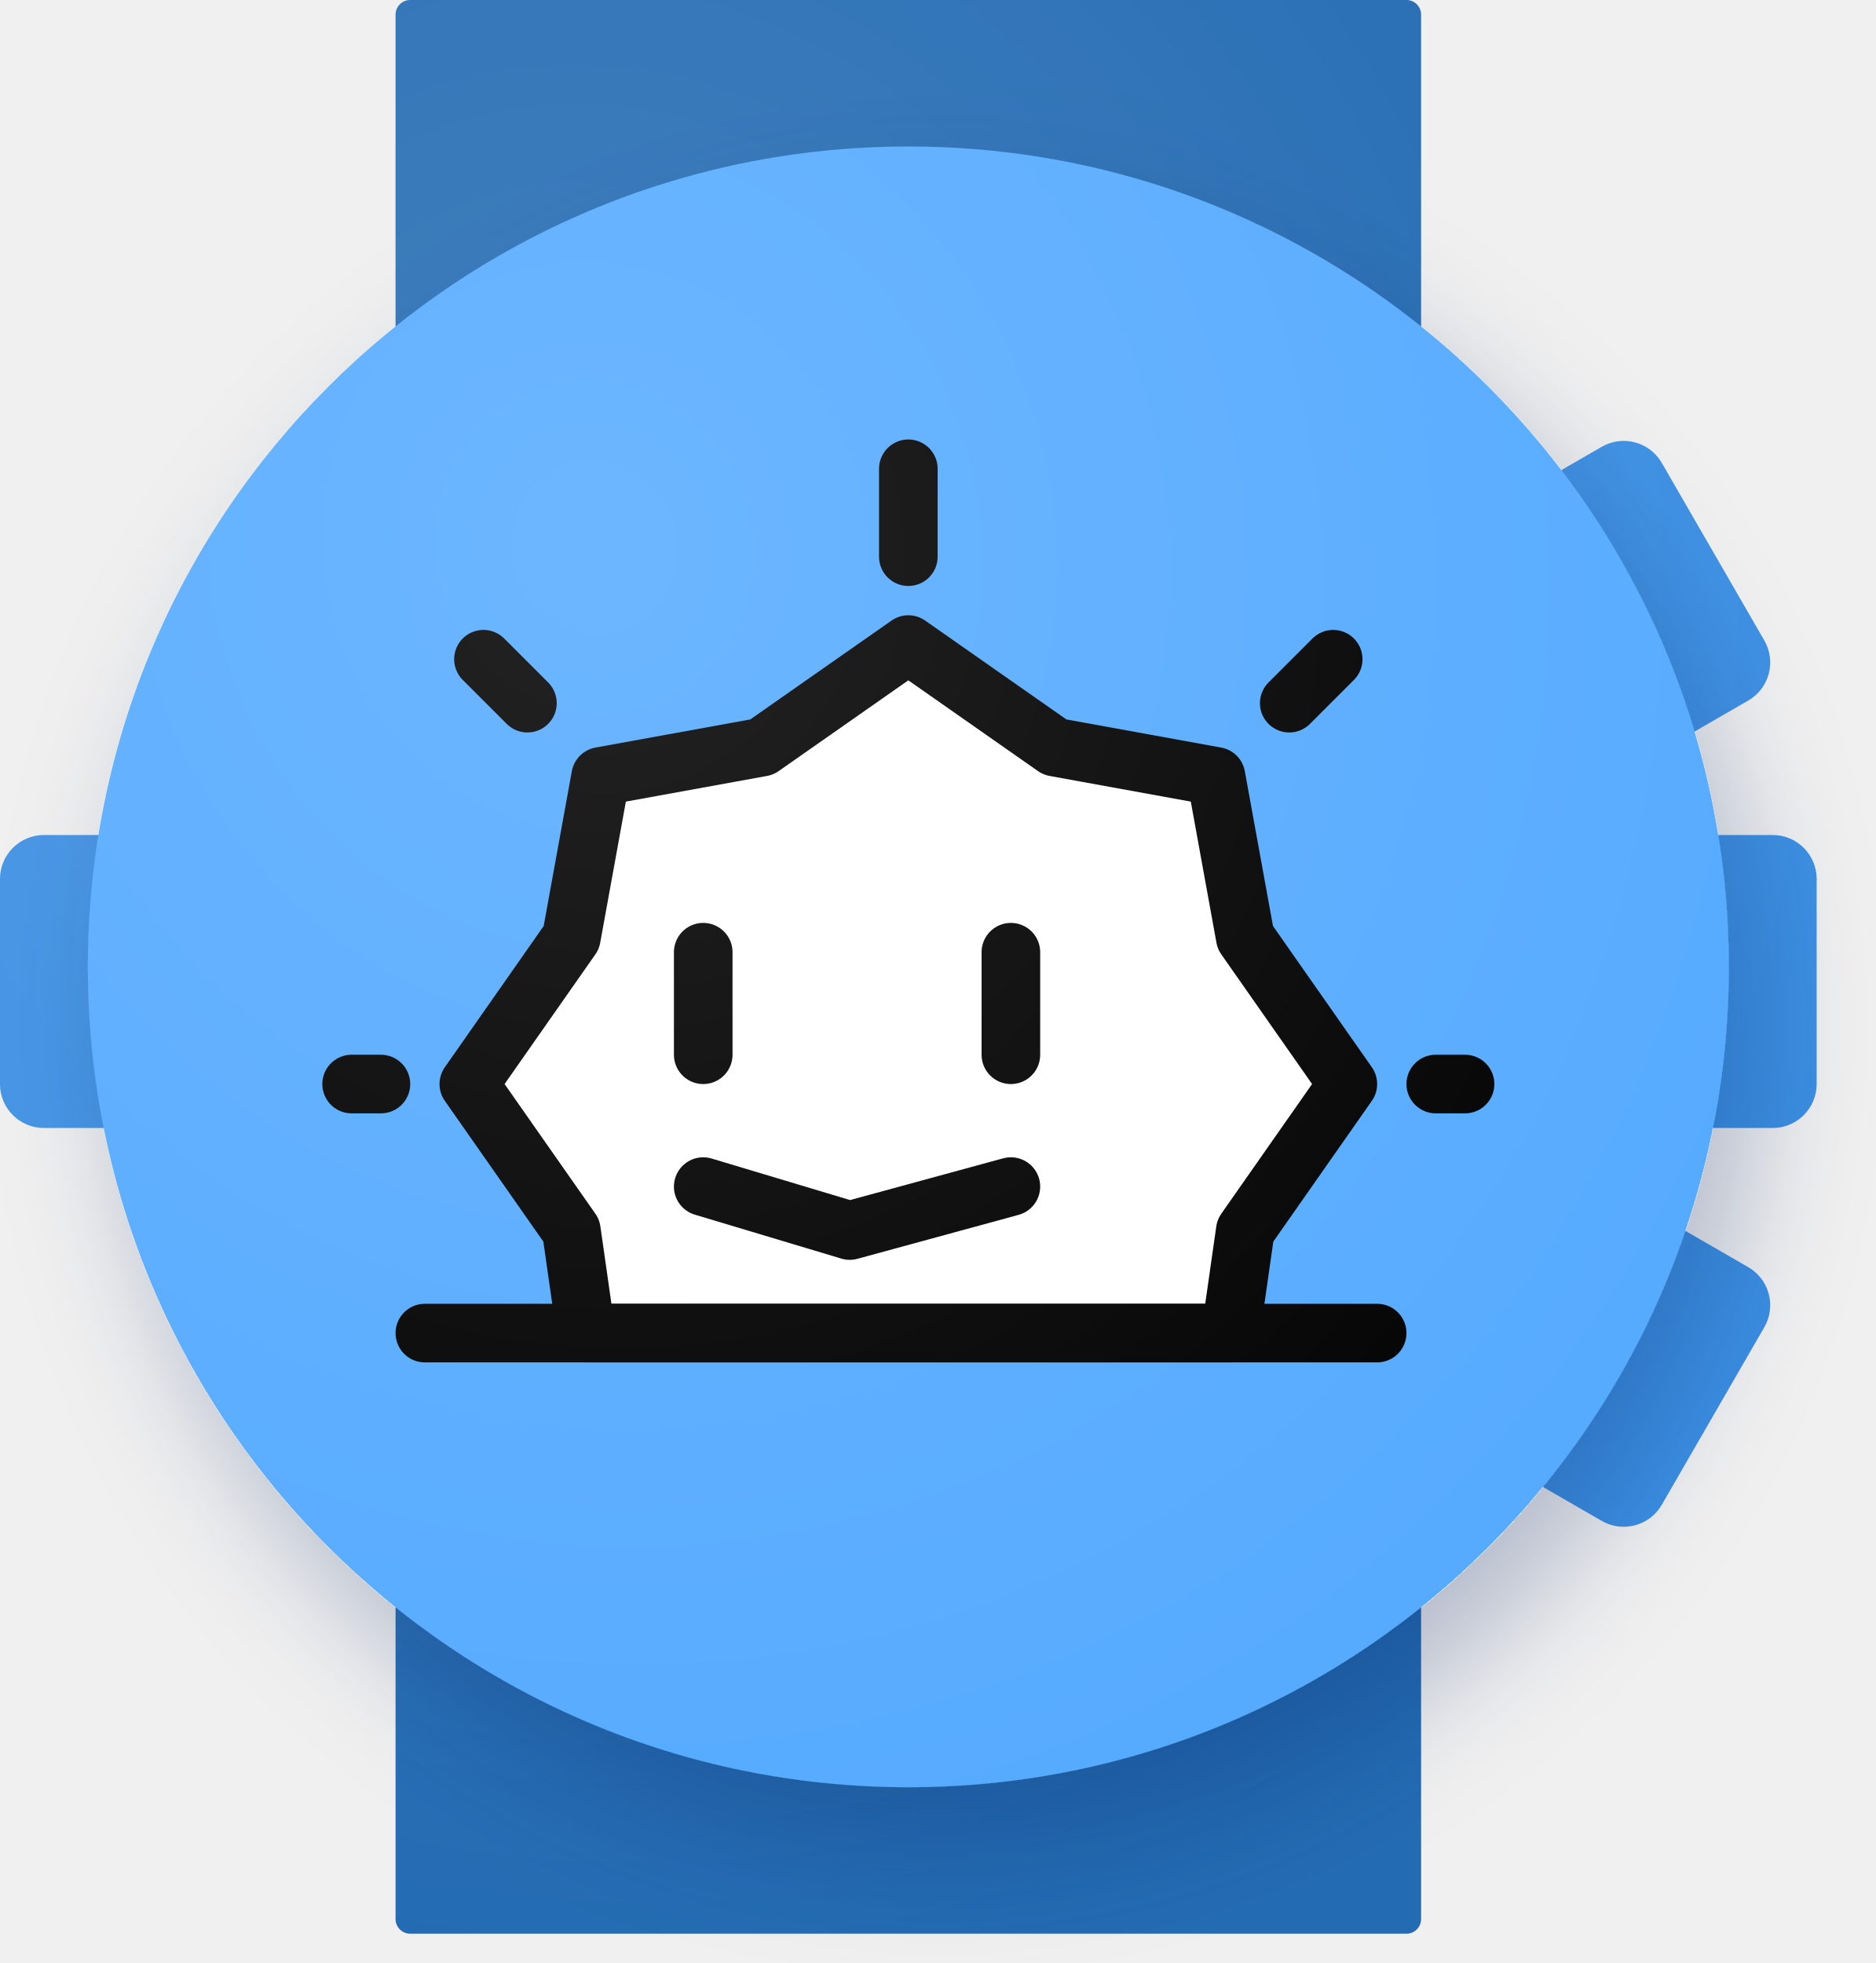
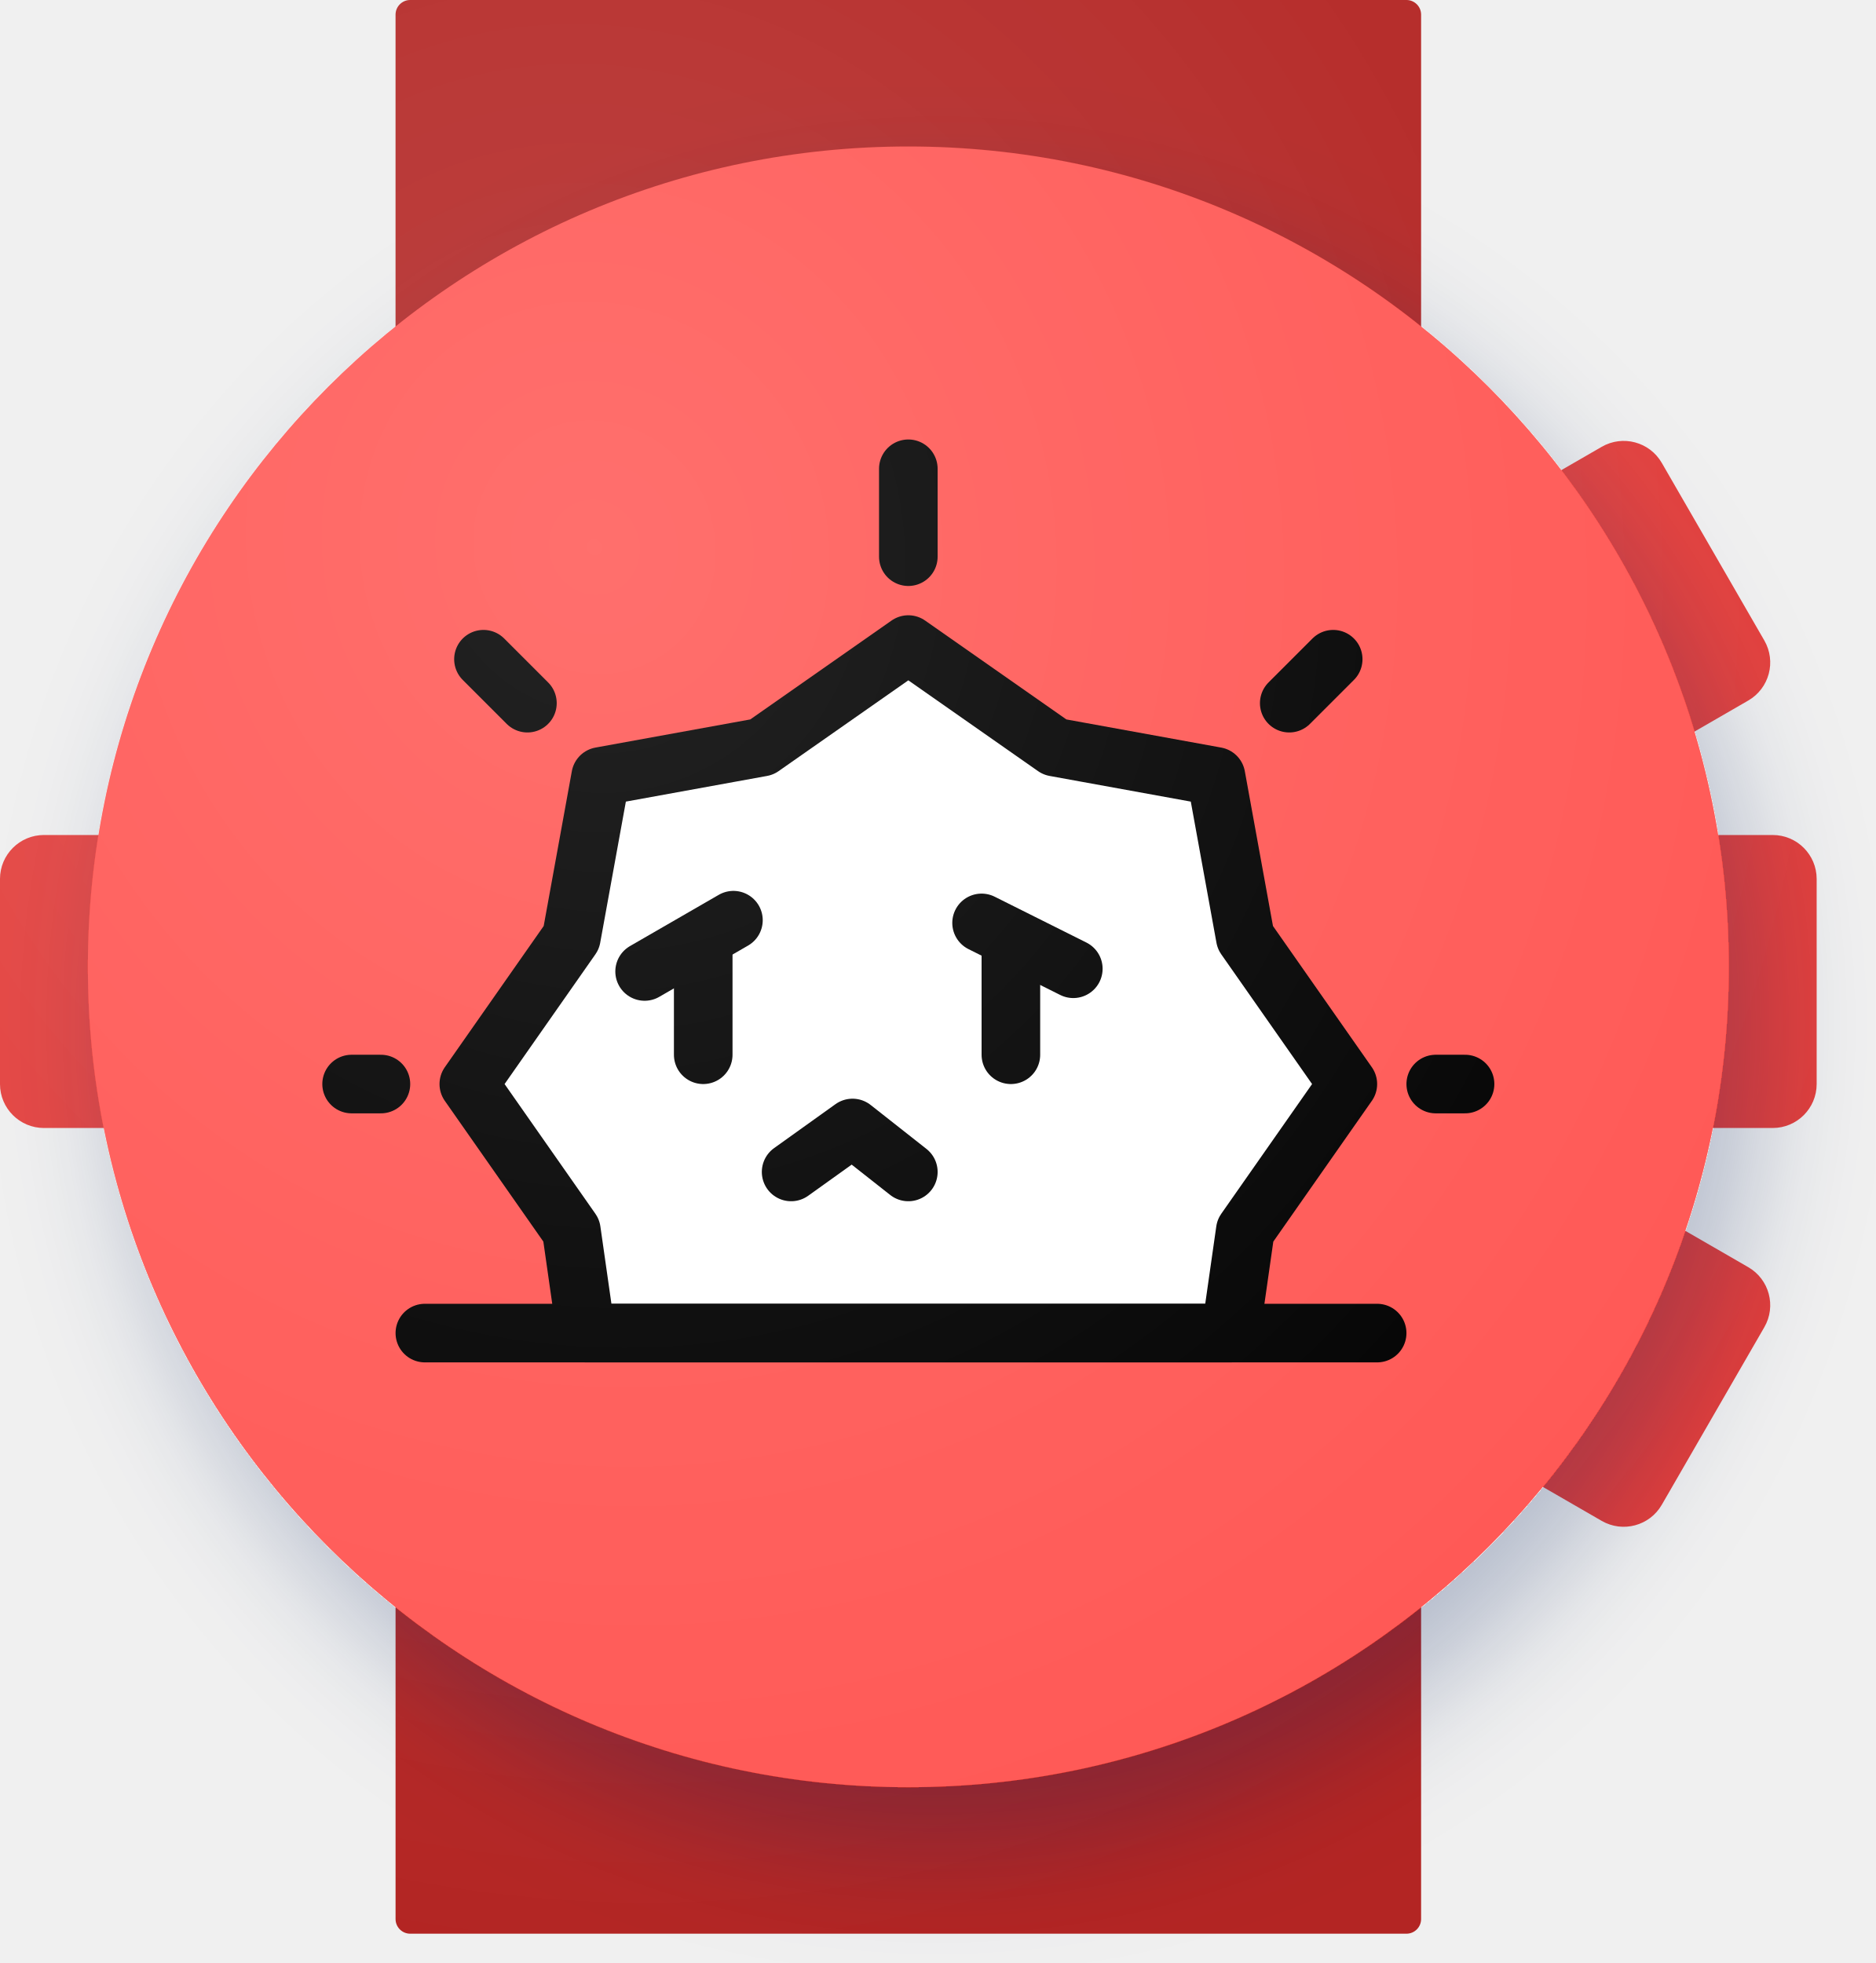
<svg xmlns="http://www.w3.org/2000/svg" width="128" height="134" viewBox="0 0 128 134" fill="none">
-   <rect x="27" width="70" height="132" rx="1" fill="#236BB3" />
-   <path d="M0 60C0 58.343 1.343 57 3 57H8V77H3C1.343 77 0 75.657 0 74V60Z" fill="#3B8FE3" />
-   <path d="M116 57H121C122.657 57 124 58.343 124 60V74C124 75.657 122.657 77 121 77H116V57Z" fill="#3B8FE3" />
-   <path d="M115 84L119.33 86.5C120.765 87.328 121.257 89.163 120.428 90.598L113.428 102.722C112.6 104.157 110.765 104.649 109.33 103.821L105 101.321L115 84Z" fill="#3B8FE3" />
-   <path d="M105 33L109.33 30.5C110.765 29.672 112.6 30.163 113.428 31.598L120.428 43.722C121.257 45.157 120.765 46.992 119.33 47.821L115 50.321L105 33Z" fill="#3B8FE3" />
-   <g filter="url(#filter0_d_25_31)">
-     <circle cx="62" cy="66" r="56" fill="#55AAFF" />
-   </g>
-   <path d="M40 91H84L85 84L92 74L85 64L83 53L72 51L62 44L52 51L41 53L39 64L32 74L39 84L40 91Z" fill="white" stroke="black" stroke-width="4" stroke-miterlimit="10" stroke-linecap="square" stroke-linejoin="round" />
-   <path d="M48 65V72" stroke="black" stroke-width="4" stroke-miterlimit="10" stroke-linecap="round" stroke-linejoin="round" />
-   <path d="M69 65V72" stroke="black" stroke-width="4" stroke-miterlimit="10" stroke-linecap="round" stroke-linejoin="round" />
-   <path d="M48 81L58 84L69 81" stroke="black" stroke-width="4" stroke-miterlimit="10" stroke-linecap="round" stroke-linejoin="round" />
-   <path d="M29 91H94" stroke="black" stroke-width="4" stroke-miterlimit="10" stroke-linecap="round" stroke-linejoin="round" />
-   <path d="M26 74H24" stroke="black" stroke-width="4" stroke-miterlimit="10" stroke-linecap="round" stroke-linejoin="round" />
-   <path d="M100 74H98" stroke="black" stroke-width="4" stroke-miterlimit="10" stroke-linecap="round" stroke-linejoin="round" />
-   <path d="M62 38V32" stroke="black" stroke-width="4" stroke-miterlimit="10" stroke-linecap="round" stroke-linejoin="round" />
-   <path d="M88 48L91 45" stroke="black" stroke-width="4" stroke-miterlimit="10" stroke-linecap="round" stroke-linejoin="round" />
-   <path d="M36 48L33 45" stroke="black" stroke-width="4" stroke-miterlimit="10" stroke-linecap="round" stroke-linejoin="round" />
-   <mask id="mask0_25_31" style="mask-type:alpha" maskUnits="userSpaceOnUse" x="0" y="0" width="124" height="132">
-     <path d="M96 0C96.552 0 97 0.448 97 1V22.283C100.576 25.149 103.791 28.446 106.57 32.093L109.33 30.5C110.765 29.672 112.599 30.163 113.428 31.598L120.428 43.723C121.256 45.157 120.765 46.992 119.33 47.82L115.661 49.938C116.347 52.233 116.891 54.591 117.28 57H121C122.657 57 124 58.343 124 60V74C124 75.657 122.657 77 121 77H116.918C116.44 79.399 115.809 81.743 115.035 84.02L119.33 86.5C120.765 87.328 121.256 89.163 120.428 90.598L113.428 102.723C112.599 104.157 110.765 104.649 109.33 103.82L105.31 101.499C102.833 104.517 100.047 107.273 97 109.716V131C97 131.552 96.552 132 96 132H28C27.448 132 27 131.552 27 131V109.716C16.924 101.638 9.701 90.149 7.082 77H3C1.343 77 6.44266e-08 75.657 0 74V60C0 58.343 1.343 57 3 57H6.72C8.979 43.017 16.416 30.768 27 22.283V1C27 0.448 27.448 3.01994e-09 28 0H96Z" fill="white" />
-   </mask>
-   <g mask="url(#mask0_25_31)">
-     <rect width="124" height="132" fill="url(#paint0_radial_25_31)" />
+   <g clip-path="url(#clip0_1_2)">
+     <path d="M96 0H28C27.448 0 27 0.448 27 1V131C27 131.552 27.448 132 28 132H96C96.552 132 97 131.552 97 131V1C97 0.448 96.552 0 96 0Z" fill="#B32523" />
+     <path d="M0 60C0 58.343 1.343 57 3 57H8V77H3C1.343 77 0 75.657 0 74V60Z" fill="#E33E3B" />
+     <path d="M116 57H121C122.657 57 124 58.343 124 60V74C124 75.657 122.657 77 121 77H116V57Z" fill="#E33E3B" />
+     <path d="M115 84L119.33 86.5C120.765 87.328 121.257 89.163 120.428 90.598L113.428 102.722C112.6 104.157 110.765 104.649 109.33 103.821L105 101.321L115 84Z" fill="#E33E3B" />
+     <path d="M105 33L109.33 30.5C110.765 29.672 112.6 30.163 113.428 31.598L120.428 43.722C121.257 45.157 120.765 46.992 119.33 47.821L115 50.321L105 33Z" fill="#E33E3B" />
+     <g filter="url(#filter0_d_1_2)">
+       <path d="M62 122C92.928 122 118 96.928 118 66C118 35.072 92.928 10 62 10C31.072 10 6 35.072 6 66C6 96.928 31.072 122 62 122Z" fill="#FF5855" />
+     </g>
+     <path d="M40 91H84L85 84L92 74L85 64L83 53L72 51L62 44L52 51L41 53L39 64L32 74L39 84L40 91Z" fill="white" stroke="black" stroke-width="4" stroke-miterlimit="10" stroke-linecap="square" stroke-linejoin="round" />
+     <path d="M48 65V72" stroke="black" stroke-width="4" stroke-miterlimit="10" stroke-linecap="round" stroke-linejoin="round" />
+     <path d="M69 65V72" stroke="black" stroke-width="4" stroke-miterlimit="10" stroke-linecap="round" stroke-linejoin="round" />
+     <path d="M67 63L73.261 66.13" stroke="black" stroke-width="4" stroke-miterlimit="10" stroke-linecap="round" stroke-linejoin="round" />
+     <path d="M44 66.315L50.062 62.815" stroke="black" stroke-width="4" stroke-miterlimit="10" stroke-linecap="round" stroke-linejoin="round" />
+     <path d="M62 80L58.191 77L54 80" stroke="black" stroke-width="4" stroke-miterlimit="10" stroke-linecap="round" stroke-linejoin="round" />
+     <path d="M29 91H94" stroke="black" stroke-width="4" stroke-miterlimit="10" stroke-linecap="round" stroke-linejoin="round" />
+     <path d="M26 74H24" stroke="black" stroke-width="4" stroke-miterlimit="10" stroke-linecap="round" stroke-linejoin="round" />
+     <path d="M100 74H98" stroke="black" stroke-width="4" stroke-miterlimit="10" stroke-linecap="round" stroke-linejoin="round" />
+     <path d="M62 38V32" stroke="black" stroke-width="4" stroke-miterlimit="10" stroke-linecap="round" stroke-linejoin="round" />
+     <path d="M88 48L91 45" stroke="black" stroke-width="4" stroke-miterlimit="10" stroke-linecap="round" stroke-linejoin="round" />
+     <path d="M36 48L33 45" stroke="black" stroke-width="4" stroke-miterlimit="10" stroke-linecap="round" stroke-linejoin="round" />
+     <mask id="mask0_1_2" style="mask-type:alpha" maskUnits="userSpaceOnUse" x="0" y="0" width="124" height="132">
+       <path d="M96 0C96.552 0 97 0.448 97 1V22.283C100.576 25.149 103.791 28.446 106.57 32.093L109.33 30.5C110.765 29.672 112.599 30.163 113.428 31.598L120.428 43.723C121.256 45.157 120.765 46.992 119.33 47.82L115.661 49.938C116.347 52.233 116.891 54.591 117.28 57H121C122.657 57 124 58.343 124 60V74C124 75.657 122.657 77 121 77H116.918C116.44 79.399 115.809 81.743 115.035 84.02L119.33 86.5C120.765 87.328 121.256 89.163 120.428 90.598L113.428 102.723C112.599 104.157 110.765 104.649 109.33 103.82L105.31 101.499C102.833 104.517 100.047 107.273 97 109.716V131C97 131.552 96.552 132 96 132H28C27.448 132 27 131.552 27 131V109.716C16.924 101.638 9.701 90.149 7.082 77H3C1.343 77 6.44266e-08 75.657 0 74V60C0 58.343 1.343 57 3 57H6.72C8.979 43.017 16.416 30.768 27 22.283V1C27 0.448 27.448 3.01994e-09 28 0H96Z" fill="white" />
+     </mask>
+     <g mask="url(#mask0_1_2)">
+       <path d="M124 0H0V132H124V0Z" fill="url(#paint0_radial_1_2)" />
+     </g>
  </g>
  <defs>
-     <filter id="filter0_d_25_31" x="0" y="6" width="128" height="128" filterUnits="userSpaceOnUse" color-interpolation-filters="sRGB">
+     <filter id="filter0_d_1_2" x="0" y="6" width="128" height="128" filterUnits="userSpaceOnUse" color-interpolation-filters="sRGB">
      <feFlood flood-opacity="0" result="BackgroundImageFix" />
      <feColorMatrix in="SourceAlpha" type="matrix" values="0 0 0 0 0 0 0 0 0 0 0 0 0 0 0 0 0 0 127 0" result="hardAlpha" />
      <feOffset dx="2" dy="4" />
      <feGaussianBlur stdDeviation="4" />
      <feComposite in2="hardAlpha" operator="out" />
      <feColorMatrix type="matrix" values="0 0 0 0 0 0 0 0 0 0.116 0 0 0 0 0.365 0 0 0 0.25 0" />
-       <feBlend mode="normal" in2="BackgroundImageFix" result="effect1_dropShadow_25_31" />
-       <feBlend mode="normal" in="SourceGraphic" in2="effect1_dropShadow_25_31" result="shape" />
+       <feBlend mode="normal" in2="BackgroundImageFix" result="effect1_dropShadow_1_2" />
+       <feBlend mode="normal" in="SourceGraphic" in2="effect1_dropShadow_1_2" result="shape" />
    </filter>
-     <radialGradient id="paint0_radial_25_31" cx="0" cy="0" r="1" gradientUnits="userSpaceOnUse" gradientTransform="translate(41 37.5) rotate(75.3168) scale(96.6566 90.7986)">
+     <radialGradient id="paint0_radial_1_2" cx="0" cy="0" r="1" gradientUnits="userSpaceOnUse" gradientTransform="translate(41 37.5) rotate(75.3168) scale(96.6566 90.7986)">
      <stop stop-color="white" stop-opacity="0.14" />
      <stop offset="1" stop-color="white" stop-opacity="0" />
    </radialGradient>
+     <clipPath id="clip0_1_2">
+       <rect width="128" height="134" fill="white" />
+     </clipPath>
  </defs>
</svg>
